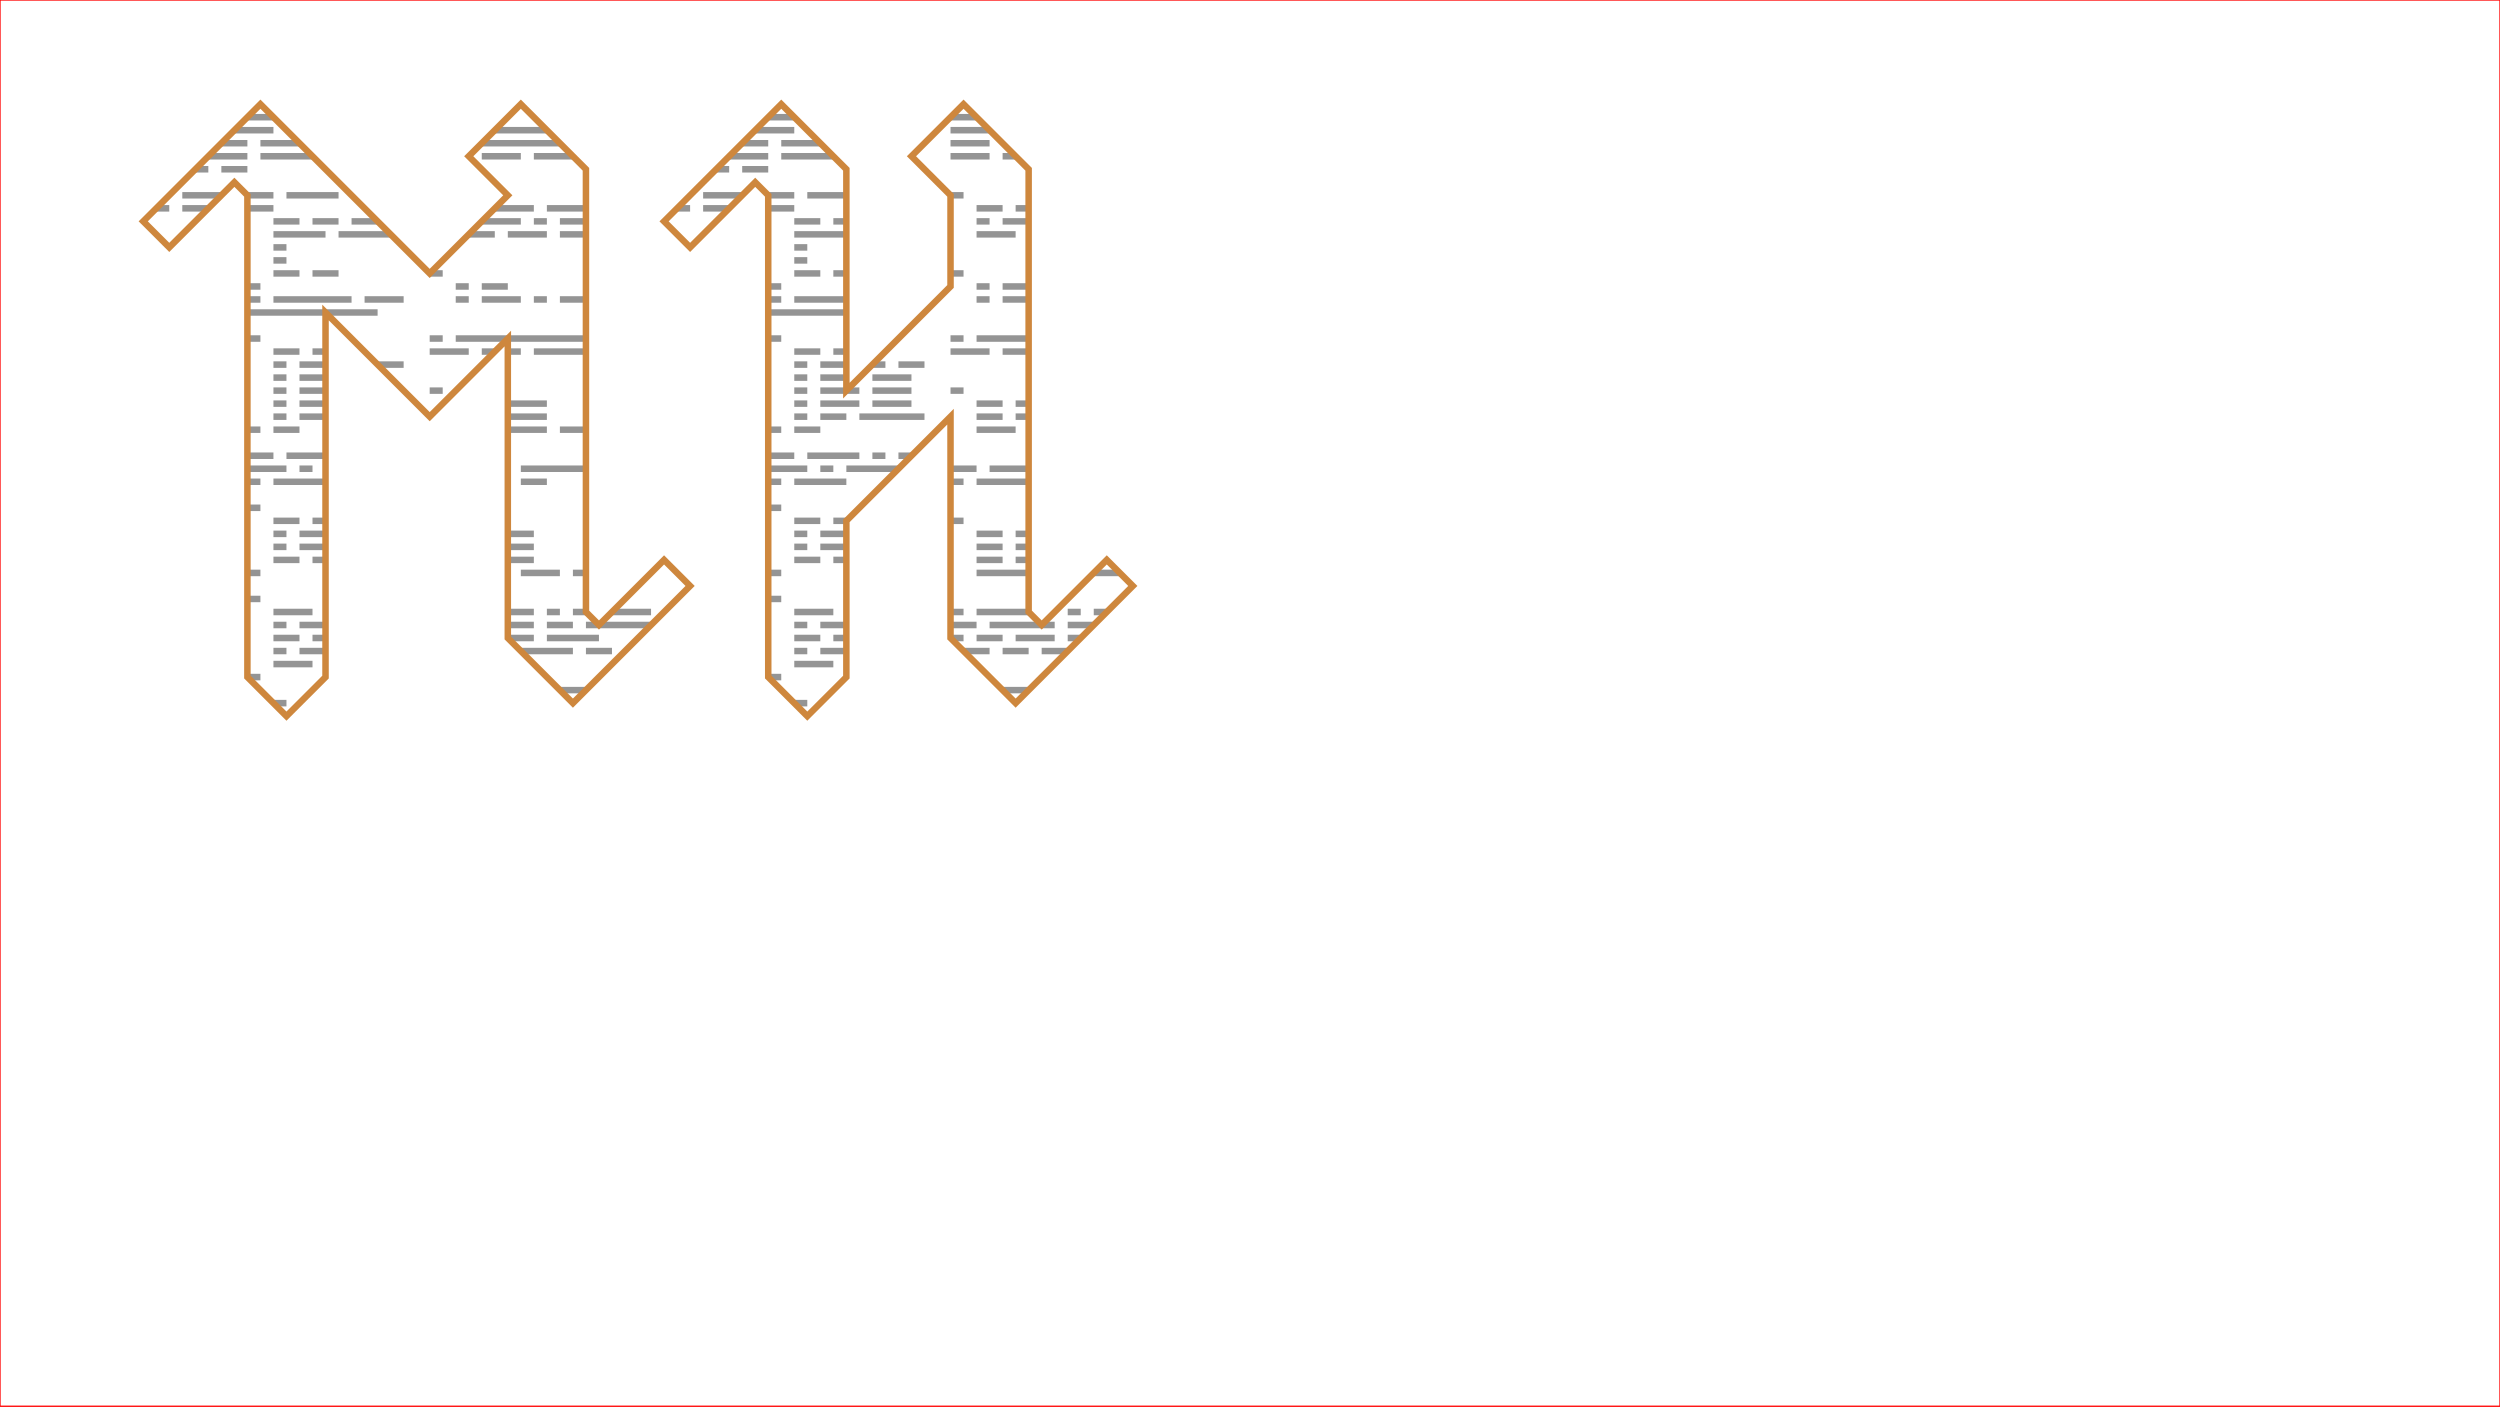
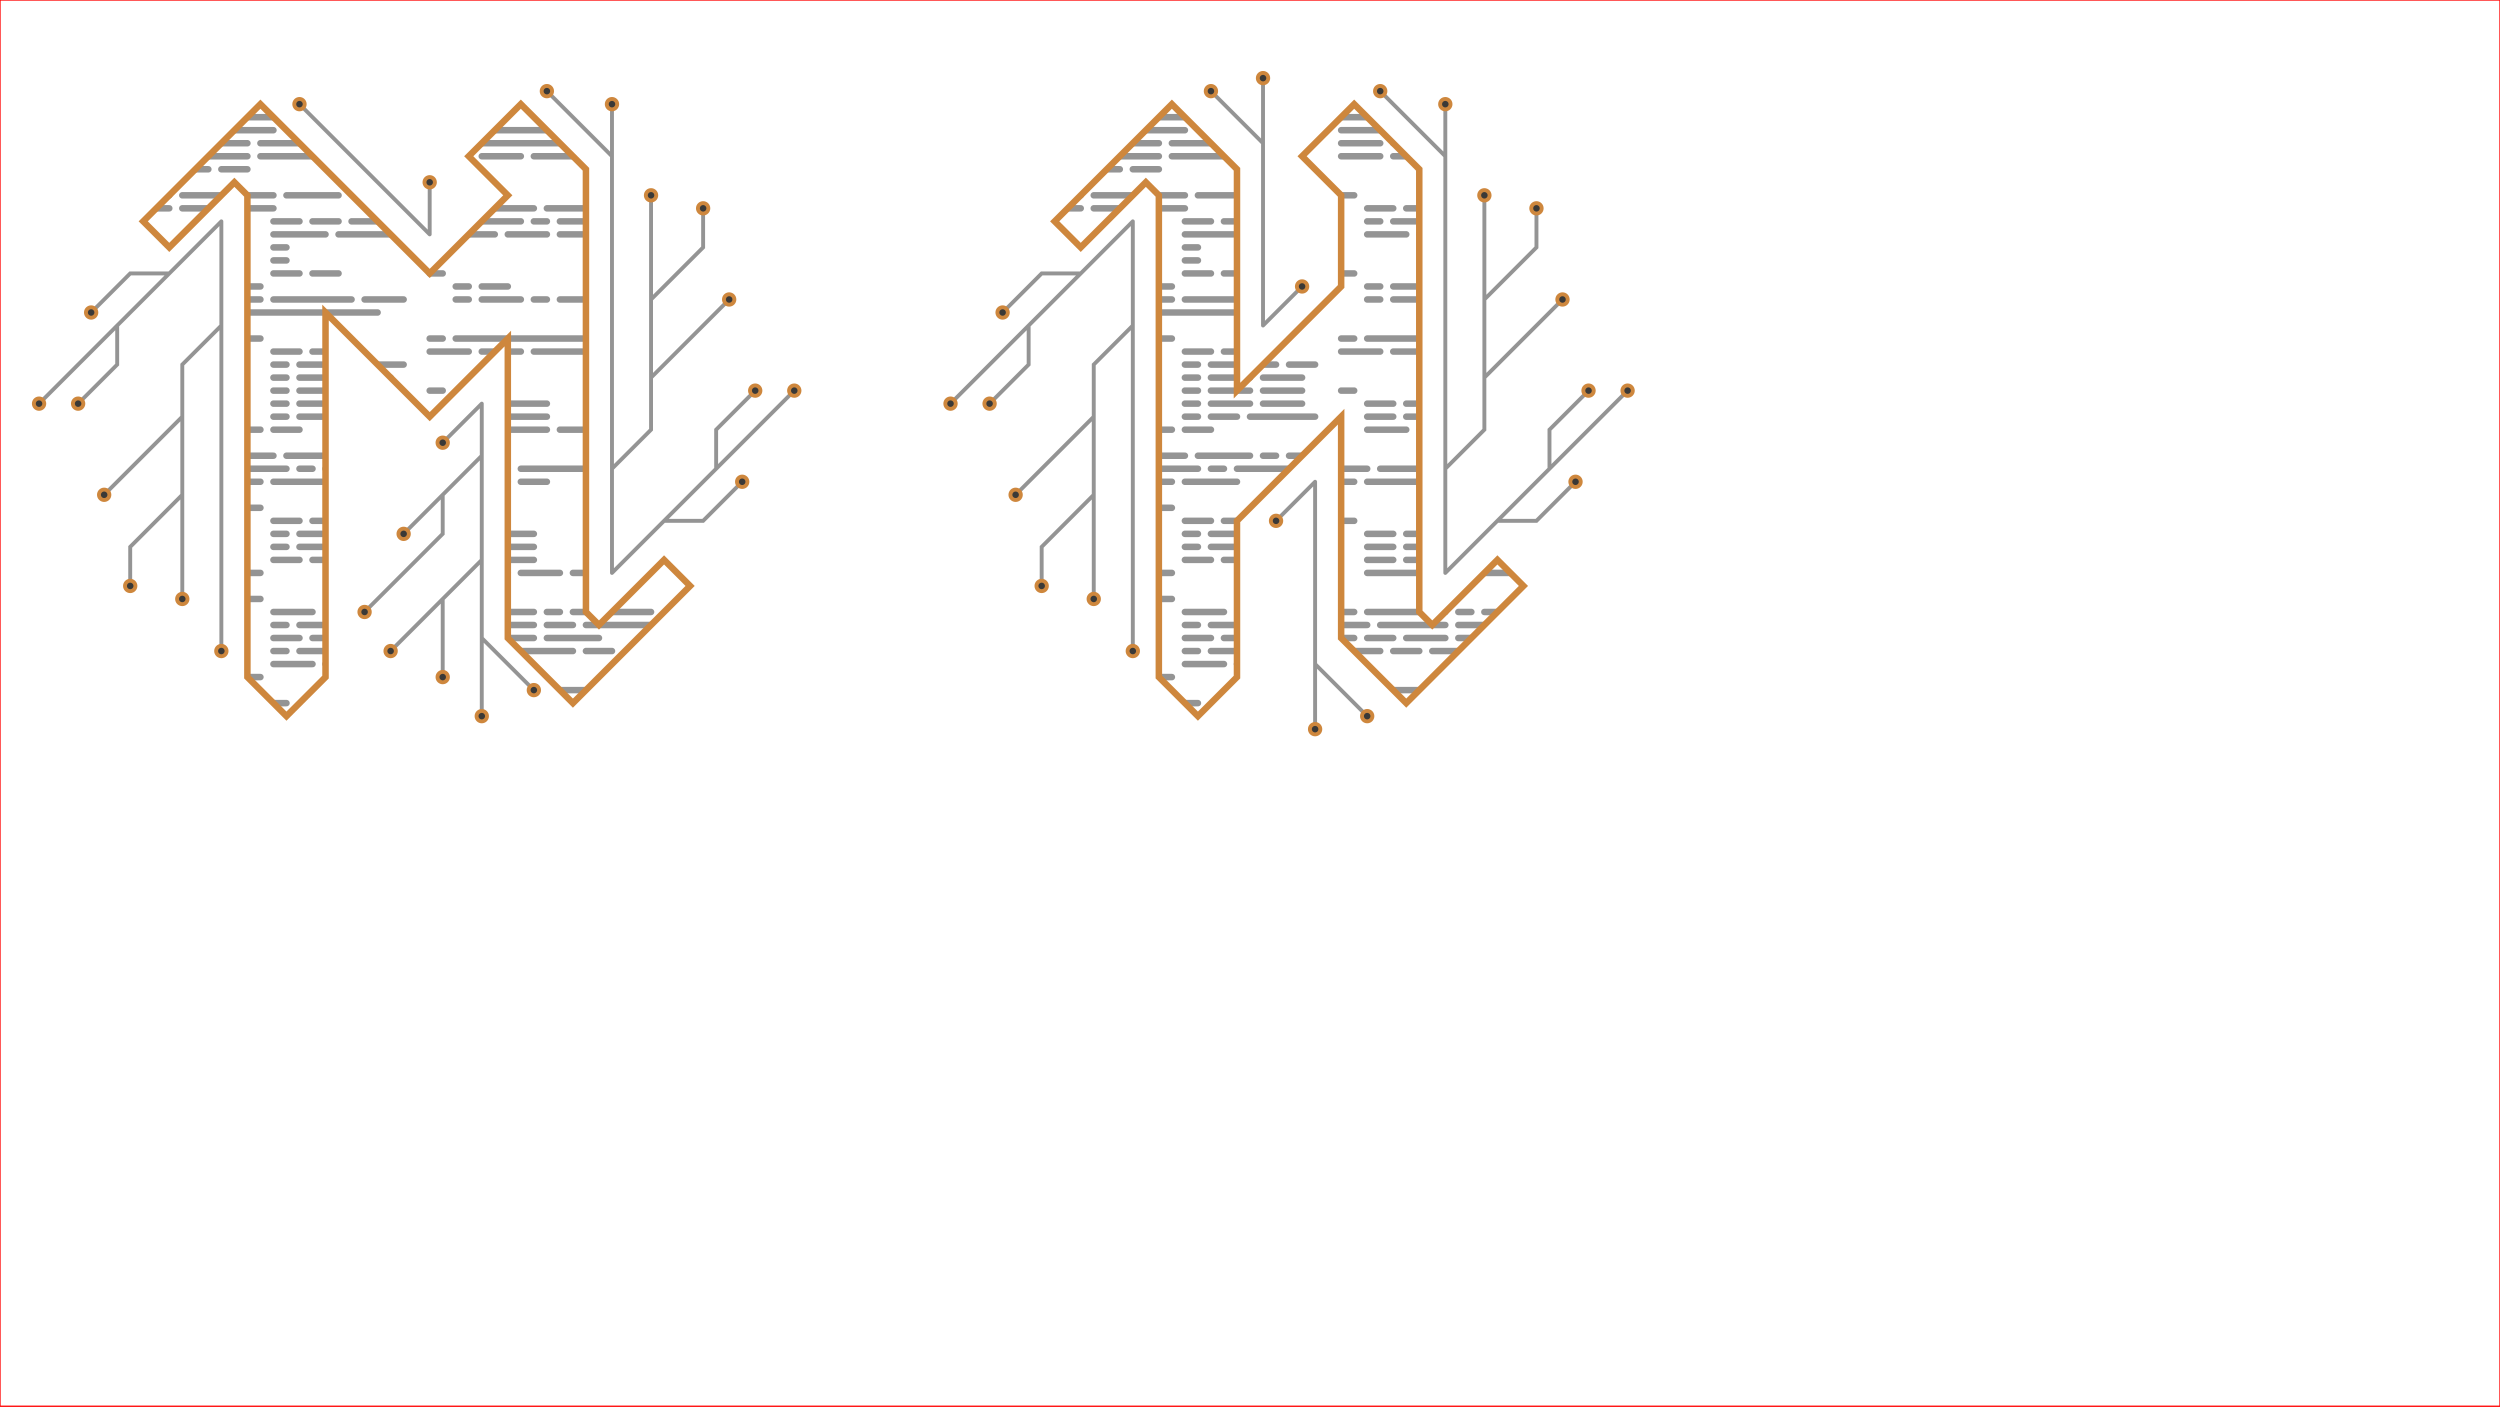
<svg xmlns="http://www.w3.org/2000/svg" version="1.1" width="1920" height="1080">
  &gt;

  <defs>
    <clipPath id="clipM">
      <path id="shapeM" fill="none" stroke="#ce873d" stroke-width="5" d="M220 550 l-30 -30 v-370         l-10 -10 -50 50 -20 -20 90 -90 50 50         l80 80 60 -60         l-30 -30 40 -40 50 50 v340         l10 10 50 -50 20 20 -90 90 -50 -50         v-170 -60 l-60 60 -80 -80          v280 z         " />
    </clipPath>
    <clipPath id="clipH">
      <path id="shapeH" fill="none" stroke="#ce873d" stroke-width="5" d="M220 550 l-30 -30 v-370         l-10 -10 -50 50 -20 -20 90 -90 50 50         v170 l80 -80 v-70         l-30 -30 40 -40 50 50 v340         l10 10 50 -50 20 20 -90 90 -50 -50         v-170 l-80 80 v120 z         " />
    </clipPath>
    <g id="Fill">
-       <path fill="none" stroke="#949494" stroke-width="5" d="M120 90 h20 m10 0 h30 m10 0 h60 M330 90 h50         M120 100 h20 m10 0 h60 M330 100 h120         M120 110 h20 m10 0 h40 m10 0 h30 M330 110 h30 m10 0 h60         M120 120 h20 m10 0 h40 m10 0 h50 M330 120 h30 m10 0 h30 m10 0 h30         M120 130 h20 m10 0 h10 m10 0 h20         M120 150 h10 m10 0 h70 m10 0 h40 M330 150 h10         M120 160 h10 m10 0 h30 m10 0 h30 M330 160 m20 0 h20 m10 0 h30 m10 0 h60         M190 170 m20 0 h20 m10 0 h20 m10 0 h20 M330 170 m20 0 h10 m10 0 h30 m10 0 h10 m10 0 h30         M190 180 m20 0 h40 m10 0 h40 M330 180 m20 0 h30 m10 0 h30 m10 0 h20         M190 190 m20 0 h10         M190 200 m20 0 h10         M190 210 m20 0 h20 m10 0 h20 M330 210 h10         M190 220 h10 M330 220 m20 0 h10 m10 0 h20         M190 230 h10 m10 0 h60 m10 0 h30 M330 230 m20 0 h10 m10 0 h30 m10 0 h10 m10 0 h20         M190 240 h100         M190 260 h10 M330 260 h10 m10 0 h100         M190 270 m20 0 h20 m10 0 h30 M330 270 h30 m10 0 h30 m10 0 h50         M190 280 m20 0 h10 m10 0 h20 m10 0 h20 m10 0 h20         M190 290 m20 0 h10 m10 0 h30 m10 0 h30         M190 300 m20 0 h10 m10 0 h30 m10 0 h30 M330 300 h10         M190 310 m20 0 h10 m10 0 h30 m10 0 h30 M330 310 m20 0 h20 m10 0 h40         M190 320 m20 0 h10 m10 0 h20 m10 0 h50 M330 320 m20 0 h20 m10 0 h40         M190 330 h10 m10 0 h20 M330 330 m20 0 h30 m10 0 h30 m10 0 h40         M190 350 h20 m10 0 h40 m10 0 h10 m10 0 h20         M190 360 h30 m10 0 h10 m10 0 h50 M330 360 h20 m10 0 h30 m10 0 h60         M190 370 h10 m10 0 h40 M330 370 h10 m10 0 h40 m10 0 h20         M190 390 h10         M190 400 m20 0 h20 m10 0 h30 M330 400 h10         M190 410 m20 0 h10 m10 0 h20 M330 410 m20 0 h20 m10 0 h30         M190 420 m20 0 h10 m10 0 h20 M330 420 m20 0 h20 m10 0 h30         M190 430 m20 0 h20 m10 0 h20 M330 430 m20 0 h20 m10 0 h30         M190 440 h10 M330 440 m20 0 h40 m10 0 h30 m10 0 h20         M190 460 h10         M190 470 m20 0 h30 M330 470 h10 m10 0 h60 m10 0 h10 m10 0 h20 m10 0 h30         M190 480 m20 0 h10 m10 0 h20 M330 480 h20 m10 0 h50 m10 0 h20 m10 0 h60         M190 490 m20 0 h20 m10 0 h20 M330 490 h10 m10 0 h20 m10 0 h30 m10 0 h40         M190 500 m20 0 h10 m10 0 h30 M330 500 h30 m10 0 h20 m10 0 h40 m10 0 h20         M190 510 m20 0 h30 m10 0 h20         M190 520 h10         M190 530 M330 530 m30 0 h100         M190 540 h30         " />
+       <path fill="none" stroke="#949494" stroke-width="5" stroke-linecap="round" d="M120 90 h20 m10 0 h30 m10 0 h60 M330 90 h50         M120 100 h20 m10 0 h60 M330 100 h120         M120 110 h20 m10 0 h40 m10 0 h30 M330 110 h30 m10 0 h60         M120 120 h20 m10 0 h40 m10 0 h50 M330 120 h30 m10 0 h30 m10 0 h30         M120 130 h20 m10 0 h10 m10 0 h20         M120 150 h10 m10 0 h70 m10 0 h40 M330 150 h10         M120 160 h10 m10 0 h30 m10 0 h30 M330 160 m20 0 h20 m10 0 h30 m10 0 h60         M190 170 m20 0 h20 m10 0 h20 m10 0 h20 M330 170 m20 0 h10 m10 0 h30 m10 0 h10 m10 0 h30         M190 180 m20 0 h40 m10 0 h40 M330 180 m20 0 h30 m10 0 h30 m10 0 h20         M190 190 m20 0 h10         M190 200 m20 0 h10         M190 210 m20 0 h20 m10 0 h20 M330 210 h10         M190 220 h10 M330 220 m20 0 h10 m10 0 h20         M190 230 h10 m10 0 h60 m10 0 h30 M330 230 m20 0 h10 m10 0 h30 m10 0 h10 m10 0 h20         M190 240 h100         M190 260 h10 M330 260 h10 m10 0 h100         M190 270 m20 0 h20 m10 0 h30 M330 270 h30 m10 0 h30 m10 0 h50         M190 280 m20 0 h10 m10 0 h20 m10 0 h20 m10 0 h20         M190 290 m20 0 h10 m10 0 h30 m10 0 h30         M190 300 m20 0 h10 m10 0 h30 m10 0 h30 M330 300 h10         M190 310 m20 0 h10 m10 0 h30 m10 0 h30 M330 310 m20 0 h20 m10 0 h40         M190 320 m20 0 h10 m10 0 h20 m10 0 h50 M330 320 m20 0 h20 m10 0 h40         M190 330 h10 m10 0 h20 M330 330 m20 0 h30 m10 0 h30 m10 0 h40         M190 350 h20 m10 0 h40 m10 0 h10 m10 0 h20         M190 360 h30 m10 0 h10 m10 0 h50 M330 360 h20 m10 0 h30 m10 0 h60         M190 370 h10 m10 0 h40 M330 370 h10 m10 0 h40 m10 0 h20         M190 390 h10         M190 400 m20 0 h20 m10 0 h30 M330 400 h10         M190 410 m20 0 h10 m10 0 h20 M330 410 m20 0 h20 m10 0 h30         M190 420 m20 0 h10 m10 0 h20 M330 420 m20 0 h20 m10 0 h30         M190 430 m20 0 h20 m10 0 h20 M330 430 m20 0 h20 m10 0 h30         M190 440 h10 M330 440 m20 0 h40 m10 0 h30 m10 0 h20         M190 460 h10         M190 470 m20 0 h30 M330 470 h10 m10 0 h60 m10 0 h10 m10 0 h20 m10 0 h30         M190 480 m20 0 h10 m10 0 h20 M330 480 h20 m10 0 h50 m10 0 h20 m10 0 h60         M190 490 m20 0 h20 m10 0 h20 M330 490 h10 m10 0 h20 m10 0 h30 m10 0 h40         M190 500 m20 0 h10 m10 0 h30 M330 500 h30 m10 0 h20 m10 0 h40 m10 0 h20         M190 510 m20 0 h30 m10 0 h20         M190 520 h10         M190 530 M330 530 m30 0 h100         M190 540 h30         " />
+     </g>
+     <g id="branchLeft">
+       <path fill="none" stroke="#949494" stroke-width="3" stroke-linecap="round" d="         M170 170 v330         M170 170 l-140 140         M170 170 m-40 40 h-30 l-30 30         M170 170 m-80 80 v30 l-30 30         M170 170 v80 l-30 30 v180         M170 170 v80 l-30 30 v40 l-60 60         M170 170 v80 l-30 30 v100 l-40 40 v30         " />
+       <g fill="#3a3937" stroke="#ce873d" stroke-width="3">
+         <circle cx="170" cy="500" r="4" />
+         <circle cx="30" cy="310" r="4" />
+         <circle cx="70" cy="240" r="4" />
+         <circle cx="60" cy="310" r="4" />
+         <circle cx="140" cy="460" r="4" />
+         <circle cx="80" cy="380" r="4" />
+         <circle cx="100" cy="450" r="4" />
+       </g>
+     </g>
+     <g id="branchRight">
+       <path fill="none" stroke="#949494" stroke-width="3" stroke-linecap="round" d="         M410 440 v-360         M410 440 v-320 l-50 -50         M410 440 l140 -140         M410 440 m40 -40 h30 l30 -30         M410 440 m80 -80 v-30 l30 -30         M410 440 v-80 l30 -30 v-180         M410 440 v-80 l30 -30 v-40 l60 -60         M410 440 v-80 l30 -30 v-100 l40 -40 v-30         " />
+       <g fill="#3a3937" stroke="#ce873d" stroke-width="3">
+         <circle cx="360" cy="70" r="4" />
+         <circle cx="410" cy="80" r="4" />
+         <circle cx="440" cy="150" r="4" />
+         <circle cx="480" cy="160" r="4" />
+         <circle cx="500" cy="230" r="4" />
+         <circle cx="520" cy="300" r="4" />
+         <circle cx="550" cy="300" r="4" />
+         <circle cx="510" cy="370" r="4" />
+       </g>
+     </g>
+     <g id="branchH">
+       <path fill="none" stroke="#949494" stroke-width="3" stroke-linecap="round" d="         M270 250 v-190         M270 250 v-140 l-40 -40         M270 250 l30 -30         M310 370 v190         M310 370 v140 l40 40         M310 370 l-30 30         " />
+       <g fill="#3a3937" stroke="#ce873d" stroke-width="3">
+         <circle cx="270" cy="60" r="4" />
+         <circle cx="230" cy="70" r="4" />
+         <circle cx="300" cy="220" r="4" />
+         <circle cx="310" cy="560" r="4" />
+         <circle cx="350" cy="550" r="4" />
+         <circle cx="280" cy="400" r="4" />
+       </g>
+     </g>
+     <g id="branchM">
+       <path fill="none" stroke="#949494" stroke-width="3" stroke-linecap="round" d="         M330 180 v-40         M330 180 l-100 -100         M370 310 v240         M370 310 l-30 30         M370 310 v40 l-60 60         M370 310 v40 l-30 30 v30 l-60 60         M370 310 v120 l-70 70         M370 310 v120 l-30 30 v60         M370 310 v180 l40 40         " />
+       <g fill="#3a3937" stroke="#ce873d" stroke-width="3">
+         <circle cx="330" cy="140" r="4" />
+         <circle cx="230" cy="80" r="4" />
+         <circle cx="370" cy="550" r="4" />
+         <circle cx="340" cy="340" r="4" />
+         <circle cx="310" cy="410" r="4" />
+         <circle cx="280" cy="470" r="4" />
+         <circle cx="300" cy="500" r="4" />
+         <circle cx="340" cy="520" r="4" />
+         <circle cx="410" cy="530" r="4" />
+       </g>
    </g>
  </defs>
  <rect width="100%" height="100%" fill="none" stroke="red" />
-   <g id="M">
+   <g id="M" transform="translate(0, 0)">
+     <use href="#branchLeft" />
+     <use href="#branchM" />
+     <use href="#branchRight" transform="translate(60,0)" />
    <use href="#Fill" clip-path="url(#clipM)" />
    <use href="#shapeM" />
  </g>
-   <g id="H" transform="translate(400, 0)">
+   <g id="H" transform="translate(700, 0)">
+     <use href="#branchLeft" />
+     <use href="#branchH" />
+     <use href="#branchRight" />
    <use href="#Fill" clip-path="url(#clipH)" />
    <use href="#shapeH" />
  </g>
</svg>
